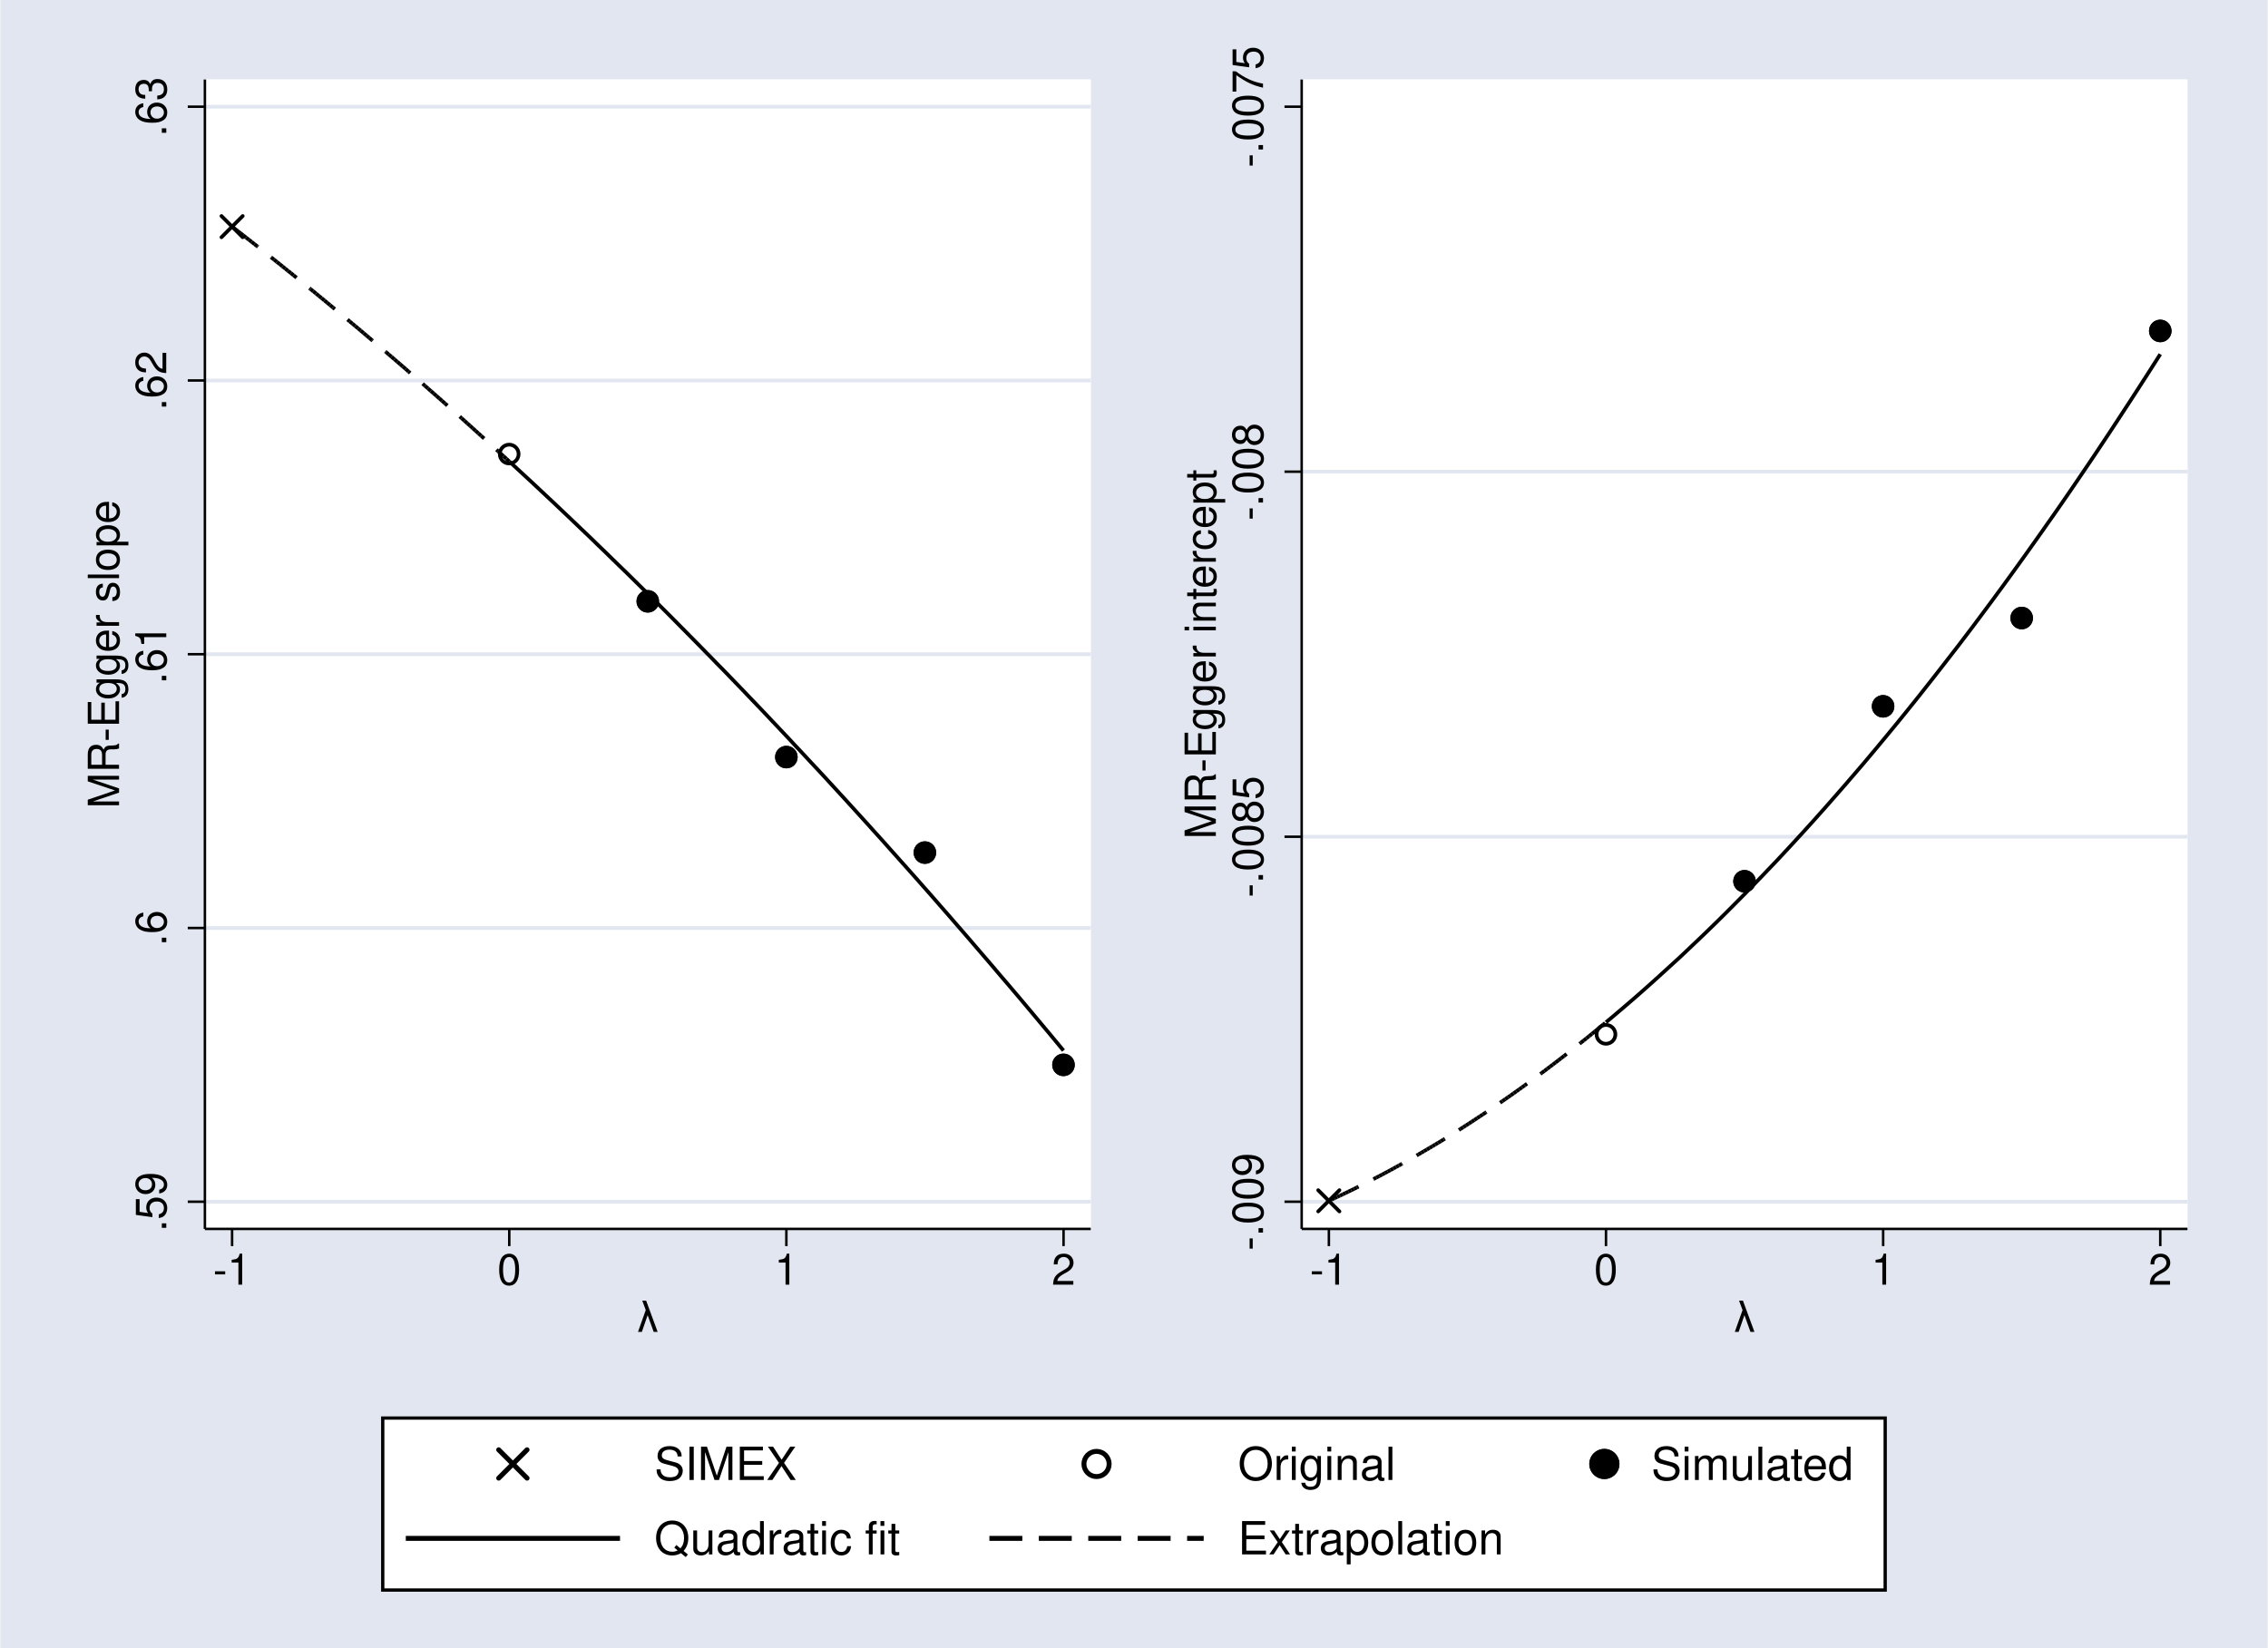
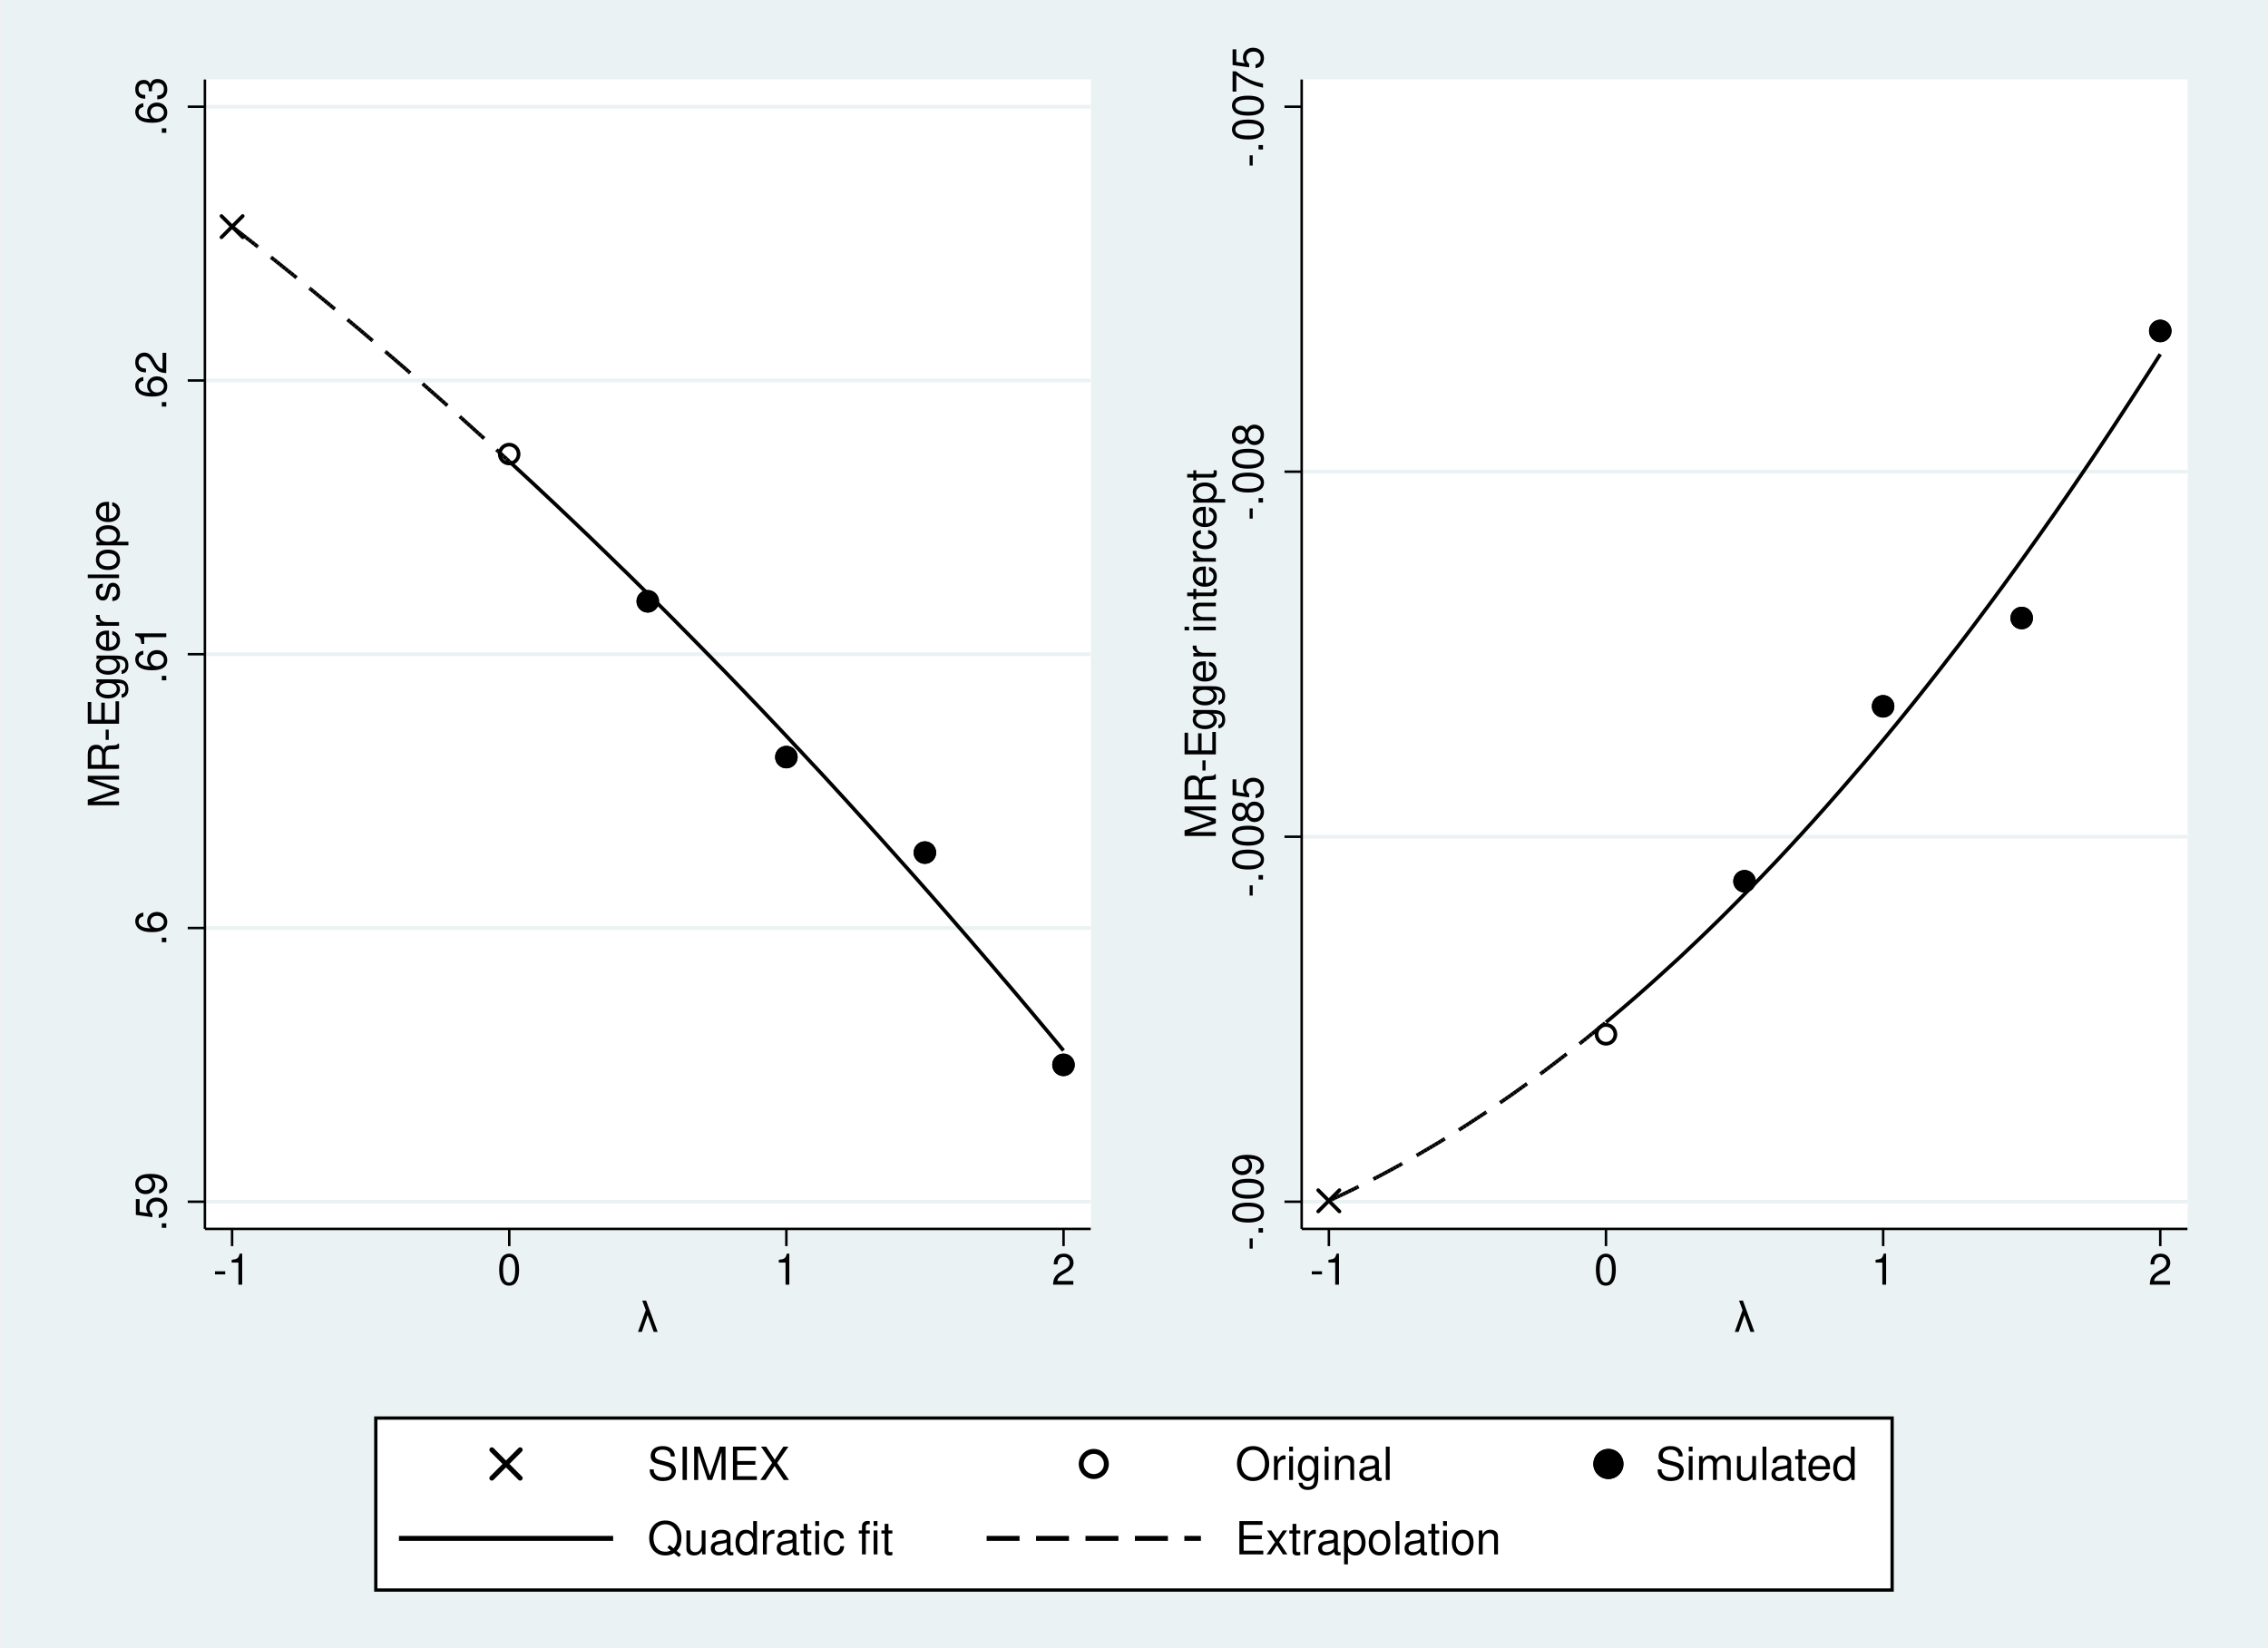
<svg xmlns="http://www.w3.org/2000/svg" version="1.1" width="600px" height="436px" viewBox="0 0 3960 2880">
-   <rect x="0" y="0" width="3960" height="2880" style="fill:#E1E6F0;stroke:none" />
-   <rect x="0.00" y="0.00" width="3959.88" height="2880.00" style="fill:#E1E6F0" />
-   <rect x="2.88" y="2.88" width="3954.12" height="2874.24" style="fill:none;stroke:#E1E6F0;stroke-width:5.76" />
-   <rect x="63.36" y="63.36" width="1916.64" height="2377.81" style="fill:#E1E6F0" />
-   <rect x="65.52" y="65.52" width="1912.32" height="2373.49" style="fill:none;stroke:#E1E6F0;stroke-width:4.32" />
+   <rect x="0" y="0" width="3960" height="2880" style="fill:#EAF2F3;stroke:none" />
+   <rect x="0.00" y="0.00" width="3959.88" height="2880.00" style="fill:#EAF2F3" />
+   <rect x="2.88" y="2.88" width="3954.12" height="2874.24" style="fill:none;stroke:#EAF2F3;stroke-width:5.76" />
+   <rect x="63.36" y="63.36" width="1916.64" height="2377.81" style="fill:#EAF2F3" />
+   <rect x="65.52" y="65.52" width="1912.32" height="2373.49" style="fill:none;stroke:#EAF2F3;stroke-width:4.32" />
  <rect x="356.40" y="138.98" width="1547.99" height="2009.02" style="fill:#FFFFFF" />
  <rect x="358.56" y="141.14" width="1543.67" height="2004.70" style="fill:none;stroke:#FFFFFF;stroke-width:4.32" />
-   <line x1="356.40" y1="2100.47" x2="1904.39" y2="2100.47" style="stroke:#E1E6F0;stroke-width:6.48" />
-   <line x1="356.40" y1="1622.04" x2="1904.39" y2="1622.04" style="stroke:#E1E6F0;stroke-width:6.48" />
-   <line x1="356.40" y1="1143.49" x2="1904.39" y2="1143.49" style="stroke:#E1E6F0;stroke-width:6.48" />
-   <line x1="356.40" y1="665.05" x2="1904.39" y2="665.05" style="stroke:#E1E6F0;stroke-width:6.48" />
-   <line x1="356.40" y1="186.50" x2="1904.39" y2="186.50" style="stroke:#E1E6F0;stroke-width:6.48" />
+   <line x1="356.40" y1="2100.47" x2="1904.39" y2="2100.47" style="stroke:#EAF2F3;stroke-width:6.48" />
+   <line x1="356.40" y1="1622.04" x2="1904.39" y2="1622.04" style="stroke:#EAF2F3;stroke-width:6.48" />
+   <line x1="356.40" y1="1143.49" x2="1904.39" y2="1143.49" style="stroke:#EAF2F3;stroke-width:6.48" />
+   <line x1="356.40" y1="665.05" x2="1904.39" y2="665.05" style="stroke:#EAF2F3;stroke-width:6.48" />
+   <line x1="356.40" y1="186.50" x2="1904.39" y2="186.50" style="stroke:#EAF2F3;stroke-width:6.48" />
  <circle cx="1856.75" cy="1861.26" r="19.70" style="fill:#000000" />
  <circle cx="1856.75" cy="1861.26" r="16.46" style="fill:none;stroke:#000000;stroke-width:6.48" />
  <circle cx="1614.57" cy="1490.24" r="19.70" style="fill:#000000" />
  <circle cx="1614.57" cy="1490.24" r="16.46" style="fill:none;stroke:#000000;stroke-width:6.48" />
  <circle cx="1372.51" cy="1323.30" r="19.70" style="fill:#000000" />
  <circle cx="1372.51" cy="1323.30" r="16.46" style="fill:none;stroke:#000000;stroke-width:6.48" />
  <circle cx="1130.33" cy="1051.04" r="19.70" style="fill:#000000" />
  <circle cx="1130.33" cy="1051.04" r="16.46" style="fill:none;stroke:#000000;stroke-width:6.48" />
  <path d=" M888.15 806.38 L897.93 815.41 L907.71 824.45 L917.48 833.48 L927.38 842.64 L937.16 851.80 L946.94 860.96 L956.71 870.11 L966.49 879.27 L976.26 888.55 L986.04 897.83 L995.82 907.12 L1005.59 916.40 L1015.37 925.80 L1025.15 935.08 L1034.92 944.49 L1044.70 954.02 L1054.47 963.42 L1064.25 972.95 L1074.03 982.48 L1083.80 992.01 L1093.70 1001.54 L1103.48 1011.19 L1113.26 1020.85 L1123.03 1030.50 L1132.81 1040.15 L1142.58 1049.80 L1152.36 1059.58 L1162.14 1069.36 L1171.91 1079.13 L1181.69 1089.03 L1191.46 1098.93 L1201.24 1108.83 L1211.02 1118.73 L1220.79 1128.64 L1230.57 1138.66 L1240.35 1148.56 L1250.12 1158.71 L1260.02 1168.73 L1269.80 1178.76 L1279.58 1188.90 L1289.35 1199.05 L1299.13 1209.20 L1308.90 1219.47 L1318.68 1229.62 L1328.46 1239.89 L1338.23 1250.16 L1348.01 1260.56 L1357.79 1270.83 L1367.56 1281.22 L1377.34 1291.62 L1387.11 1302.14 L1396.89 1312.53 L1406.67 1323.05 L1416.44 1333.57 L1426.34 1344.09 L1436.12 1354.61 L1445.90 1365.25 L1455.67 1375.90 L1465.45 1386.54 L1475.22 1397.18 L1485.00 1407.95 L1494.78 1418.71 L1504.55 1429.48 L1514.33 1440.25 L1524.11 1451.14 L1533.88 1461.90 L1543.66 1472.79 L1553.43 1483.81 L1563.21 1494.70 L1572.99 1505.71 L1582.76 1516.60 L1592.66 1527.74 L1602.44 1538.76 L1612.22 1549.89 L1621.99 1560.91 L1631.77 1572.05 L1641.54 1583.31 L1651.32 1594.44 L1661.10 1605.71 L1670.87 1616.97 L1680.65 1628.23 L1690.43 1639.49 L1700.20 1650.88 L1709.98 1662.26 L1719.75 1673.65 L1729.53 1685.03 L1739.31 1696.54 L1749.08 1708.05 L1758.98 1719.56 L1768.76 1731.07 L1778.54 1742.58 L1788.31 1754.21 L1798.09 1765.84 L1807.86 1777.48 L1817.64 1789.23 L1827.42 1800.87 L1837.19 1812.62 L1846.97 1824.38 L1856.75 1836.26" stroke-linejoin="round" style="fill:none;stroke:#000000;stroke-width:6.48" />
  <line x1="385.37" y1="414.69" x2="422.47" y2="377.59" stroke-linecap="round" style="fill:none;stroke:#000000;stroke-width:6.48" />
  <line x1="422.47" y1="414.69" x2="385.37" y2="377.59" stroke-linecap="round" style="fill:none;stroke:#000000;stroke-width:6.48" />
  <line x1="403.92" y1="396.14" x2="408.75" y2="399.97" style="stroke:#000000;stroke-width:6.48" />
  <line x1="408.75" y1="399.97" x2="413.70" y2="403.81" style="stroke:#000000;stroke-width:6.48" />
  <line x1="413.70" y1="403.81" x2="418.52" y2="407.52" style="stroke:#000000;stroke-width:6.48" />
  <line x1="418.52" y1="407.52" x2="423.47" y2="411.36" style="stroke:#000000;stroke-width:6.48" />
  <line x1="423.47" y1="411.36" x2="428.30" y2="415.19" style="stroke:#000000;stroke-width:6.48" />
  <line x1="428.30" y1="415.19" x2="433.25" y2="419.03" style="stroke:#000000;stroke-width:6.48" />
  <line x1="433.25" y1="419.03" x2="438.20" y2="422.87" style="stroke:#000000;stroke-width:6.48" />
  <line x1="438.20" y1="422.87" x2="443.03" y2="426.70" style="stroke:#000000;stroke-width:6.48" />
  <line x1="443.03" y1="426.70" x2="447.98" y2="430.54" style="stroke:#000000;stroke-width:6.48" />
  <line x1="447.98" y1="430.54" x2="449.21" y2="431.53" style="stroke:#000000;stroke-width:6.48" />
  <line x1="471.74" y1="449.47" x2="472.35" y2="449.97" style="stroke:#000000;stroke-width:6.48" />
  <line x1="472.35" y1="449.97" x2="477.30" y2="453.81" style="stroke:#000000;stroke-width:6.48" />
  <line x1="477.30" y1="453.81" x2="482.13" y2="457.77" style="stroke:#000000;stroke-width:6.48" />
  <line x1="482.13" y1="457.77" x2="487.08" y2="461.60" style="stroke:#000000;stroke-width:6.48" />
  <line x1="487.08" y1="461.60" x2="491.91" y2="465.56" style="stroke:#000000;stroke-width:6.48" />
  <line x1="491.91" y1="465.56" x2="496.86" y2="469.52" style="stroke:#000000;stroke-width:6.48" />
  <line x1="496.86" y1="469.52" x2="501.68" y2="473.48" style="stroke:#000000;stroke-width:6.48" />
  <line x1="501.68" y1="473.48" x2="506.63" y2="477.32" style="stroke:#000000;stroke-width:6.48" />
  <line x1="506.63" y1="477.32" x2="511.46" y2="481.28" style="stroke:#000000;stroke-width:6.48" />
  <line x1="511.46" y1="481.28" x2="516.41" y2="485.24" style="stroke:#000000;stroke-width:6.48" />
  <line x1="516.41" y1="485.24" x2="516.66" y2="485.49" style="stroke:#000000;stroke-width:6.48" />
  <line x1="539.05" y1="503.68" x2="540.91" y2="505.16" style="stroke:#000000;stroke-width:6.48" />
  <line x1="540.91" y1="505.16" x2="545.74" y2="509.12" style="stroke:#000000;stroke-width:6.48" />
  <line x1="545.74" y1="509.12" x2="550.69" y2="513.08" style="stroke:#000000;stroke-width:6.48" />
  <line x1="550.69" y1="513.08" x2="555.51" y2="517.17" style="stroke:#000000;stroke-width:6.48" />
  <line x1="555.51" y1="517.17" x2="560.46" y2="521.13" style="stroke:#000000;stroke-width:6.48" />
  <line x1="560.46" y1="521.13" x2="565.29" y2="525.21" style="stroke:#000000;stroke-width:6.48" />
  <line x1="565.29" y1="525.21" x2="570.24" y2="529.17" style="stroke:#000000;stroke-width:6.48" />
  <line x1="570.24" y1="529.17" x2="575.07" y2="533.26" style="stroke:#000000;stroke-width:6.48" />
  <line x1="575.07" y1="533.26" x2="580.02" y2="537.34" style="stroke:#000000;stroke-width:6.48" />
  <line x1="580.02" y1="537.34" x2="583.48" y2="540.19" style="stroke:#000000;stroke-width:6.48" />
  <line x1="605.63" y1="558.62" x2="609.35" y2="561.72" style="stroke:#000000;stroke-width:6.48" />
  <line x1="609.35" y1="561.72" x2="614.29" y2="565.80" style="stroke:#000000;stroke-width:6.48" />
  <line x1="614.29" y1="565.80" x2="619.12" y2="569.89" style="stroke:#000000;stroke-width:6.48" />
  <line x1="619.12" y1="569.89" x2="624.07" y2="573.97" style="stroke:#000000;stroke-width:6.48" />
  <line x1="624.07" y1="573.97" x2="628.90" y2="578.05" style="stroke:#000000;stroke-width:6.48" />
  <line x1="628.90" y1="578.05" x2="633.85" y2="582.26" style="stroke:#000000;stroke-width:6.48" />
  <line x1="633.85" y1="582.26" x2="638.67" y2="586.35" style="stroke:#000000;stroke-width:6.48" />
  <line x1="638.67" y1="586.35" x2="643.62" y2="590.55" style="stroke:#000000;stroke-width:6.48" />
  <line x1="643.62" y1="590.55" x2="648.45" y2="594.64" style="stroke:#000000;stroke-width:6.48" />
  <line x1="648.45" y1="594.64" x2="649.56" y2="595.63" style="stroke:#000000;stroke-width:6.48" />
  <line x1="671.59" y1="614.31" x2="672.95" y2="615.43" style="stroke:#000000;stroke-width:6.48" />
  <line x1="672.95" y1="615.43" x2="677.78" y2="619.64" style="stroke:#000000;stroke-width:6.48" />
  <line x1="677.78" y1="619.64" x2="682.73" y2="623.84" style="stroke:#000000;stroke-width:6.48" />
  <line x1="682.73" y1="623.84" x2="687.68" y2="628.05" style="stroke:#000000;stroke-width:6.48" />
  <line x1="687.68" y1="628.05" x2="692.51" y2="632.26" style="stroke:#000000;stroke-width:6.48" />
  <line x1="692.51" y1="632.26" x2="697.46" y2="636.47" style="stroke:#000000;stroke-width:6.48" />
  <line x1="697.46" y1="636.47" x2="702.28" y2="640.67" style="stroke:#000000;stroke-width:6.48" />
  <line x1="702.28" y1="640.67" x2="707.23" y2="644.88" style="stroke:#000000;stroke-width:6.48" />
  <line x1="707.23" y1="644.88" x2="712.06" y2="649.21" style="stroke:#000000;stroke-width:6.48" />
  <line x1="712.06" y1="649.21" x2="715.15" y2="651.94" style="stroke:#000000;stroke-width:6.48" />
  <line x1="736.93" y1="670.75" x2="741.39" y2="674.71" style="stroke:#000000;stroke-width:6.48" />
  <line x1="741.39" y1="674.71" x2="746.34" y2="679.04" style="stroke:#000000;stroke-width:6.48" />
  <line x1="746.34" y1="679.04" x2="751.16" y2="683.37" style="stroke:#000000;stroke-width:6.48" />
  <line x1="751.16" y1="683.37" x2="756.11" y2="687.58" style="stroke:#000000;stroke-width:6.48" />
  <line x1="756.11" y1="687.58" x2="760.94" y2="691.91" style="stroke:#000000;stroke-width:6.48" />
  <line x1="760.94" y1="691.91" x2="765.89" y2="696.24" style="stroke:#000000;stroke-width:6.48" />
  <line x1="765.89" y1="696.24" x2="770.84" y2="700.57" style="stroke:#000000;stroke-width:6.48" />
  <line x1="770.84" y1="700.57" x2="775.67" y2="704.90" style="stroke:#000000;stroke-width:6.48" />
  <line x1="775.67" y1="704.90" x2="780.12" y2="708.86" style="stroke:#000000;stroke-width:6.48" />
  <line x1="801.78" y1="728.04" x2="804.99" y2="731.01" style="stroke:#000000;stroke-width:6.48" />
  <line x1="804.99" y1="731.01" x2="809.94" y2="735.35" style="stroke:#000000;stroke-width:6.48" />
  <line x1="809.94" y1="735.35" x2="814.77" y2="739.80" style="stroke:#000000;stroke-width:6.48" />
  <line x1="814.77" y1="739.80" x2="819.72" y2="744.13" style="stroke:#000000;stroke-width:6.48" />
  <line x1="819.72" y1="744.13" x2="824.55" y2="748.59" style="stroke:#000000;stroke-width:6.48" />
  <line x1="824.55" y1="748.59" x2="829.50" y2="753.04" style="stroke:#000000;stroke-width:6.48" />
  <line x1="829.50" y1="753.04" x2="834.32" y2="757.37" style="stroke:#000000;stroke-width:6.48" />
  <line x1="834.32" y1="757.37" x2="839.27" y2="761.83" style="stroke:#000000;stroke-width:6.48" />
  <line x1="839.27" y1="761.83" x2="844.22" y2="766.28" style="stroke:#000000;stroke-width:6.48" />
  <line x1="844.22" y1="766.28" x2="844.47" y2="766.53" style="stroke:#000000;stroke-width:6.48" />
  <line x1="865.88" y1="785.96" x2="868.60" y2="788.56" style="stroke:#000000;stroke-width:6.48" />
  <line x1="868.60" y1="788.56" x2="873.55" y2="793.01" style="stroke:#000000;stroke-width:6.48" />
  <line x1="873.55" y1="793.01" x2="878.38" y2="797.47" style="stroke:#000000;stroke-width:6.48" />
  <line x1="878.38" y1="797.47" x2="883.33" y2="801.93" style="stroke:#000000;stroke-width:6.48" />
  <line x1="883.33" y1="801.93" x2="888.15" y2="806.38" style="stroke:#000000;stroke-width:6.48" />
  <path d="" stroke-linejoin="round" style="fill:none;stroke:#000000;stroke-width:6.48" />
  <circle cx="888.15" cy="793.63" r="16.46" style="fill:none;stroke:#000000;stroke-width:6.48" />
  <line x1="356.40" y1="2148.00" x2="356.40" y2="138.98" style="stroke:#000000;stroke-width:4.32" />
  <line x1="356.40" y1="2100.47" x2="326.45" y2="2100.47" style="stroke:#000000;stroke-width:4.32" />
  <text x="288.92" y="2100.47" style="font-family:'Helvetica';font-size:74.99px;fill:#000000" transform="rotate(-90 288.92,2100.47)" text-anchor="middle">.59</text>
  <line x1="356.40" y1="1622.04" x2="326.45" y2="1622.04" style="stroke:#000000;stroke-width:4.32" />
  <text x="288.92" y="1622.04" style="font-family:'Helvetica';font-size:74.99px;fill:#000000" transform="rotate(-90 288.92,1622.04)" text-anchor="middle">.6</text>
  <line x1="356.40" y1="1143.49" x2="326.45" y2="1143.49" style="stroke:#000000;stroke-width:4.32" />
  <text x="288.92" y="1143.49" style="font-family:'Helvetica';font-size:74.99px;fill:#000000" transform="rotate(-90 288.92,1143.49)" text-anchor="middle">.61</text>
  <line x1="356.40" y1="665.05" x2="326.45" y2="665.05" style="stroke:#000000;stroke-width:4.32" />
  <text x="288.92" y="665.05" style="font-family:'Helvetica';font-size:74.99px;fill:#000000" transform="rotate(-90 288.92,665.05)" text-anchor="middle">.62</text>
  <line x1="356.40" y1="186.50" x2="326.45" y2="186.50" style="stroke:#000000;stroke-width:4.32" />
  <text x="288.92" y="186.50" style="font-family:'Helvetica';font-size:74.99px;fill:#000000" transform="rotate(-90 288.92,186.50)" text-anchor="middle">.63</text>
  <text x="206.38" y="1143.49" style="font-family:'Helvetica';font-size:74.99px;fill:#000000" transform="rotate(-90 206.38,1143.49)" text-anchor="middle">MR-Egger slope</text>
  <line x1="356.40" y1="2148.00" x2="1904.39" y2="2148.00" style="stroke:#000000;stroke-width:4.32" />
  <line x1="403.92" y1="2148.00" x2="403.92" y2="2178.07" style="stroke:#000000;stroke-width:4.32" />
  <text x="403.92" y="2245.48" style="font-family:'Helvetica';font-size:74.99px;fill:#000000" text-anchor="middle">-1</text>
  <line x1="888.28" y1="2148.00" x2="888.28" y2="2178.07" style="stroke:#000000;stroke-width:4.32" />
  <text x="888.28" y="2245.48" style="font-family:'Helvetica';font-size:74.99px;fill:#000000" text-anchor="middle">0</text>
  <line x1="1372.51" y1="2148.00" x2="1372.51" y2="2178.07" style="stroke:#000000;stroke-width:4.32" />
  <text x="1372.51" y="2245.48" style="font-family:'Helvetica';font-size:74.99px;fill:#000000" text-anchor="middle">1</text>
  <line x1="1856.87" y1="2148.00" x2="1856.87" y2="2178.07" style="stroke:#000000;stroke-width:4.32" />
  <text x="1856.87" y="2245.48" style="font-family:'Helvetica';font-size:74.99px;fill:#000000" text-anchor="middle">2</text>
  <text x="1130.33" y="2328.02" style="font-family:'Helvetica';font-size:74.99px;fill:#000000" text-anchor="middle">λ</text>
-   <rect x="1980.00" y="63.36" width="1916.52" height="2377.81" style="fill:#E1E6F0" />
-   <rect x="1982.16" y="65.52" width="1912.20" height="2373.49" style="fill:none;stroke:#E1E6F0;stroke-width:4.32" />
+   <rect x="1980.00" y="63.36" width="1916.52" height="2377.81" style="fill:#EAF2F3" />
+   <rect x="1982.16" y="65.52" width="1912.20" height="2373.49" style="fill:none;stroke:#EAF2F3;stroke-width:4.32" />
  <rect x="2273.04" y="138.98" width="1547.87" height="2009.02" style="fill:#FFFFFF" />
  <rect x="2275.20" y="141.14" width="1543.55" height="2004.70" style="fill:none;stroke:#FFFFFF;stroke-width:4.32" />
-   <line x1="2273.04" y1="2100.47" x2="3820.91" y2="2100.47" style="stroke:#E1E6F0;stroke-width:6.48" />
-   <line x1="2273.04" y1="1462.52" x2="3820.91" y2="1462.52" style="stroke:#E1E6F0;stroke-width:6.48" />
-   <line x1="2273.04" y1="824.45" x2="3820.91" y2="824.45" style="stroke:#E1E6F0;stroke-width:6.48" />
+   <line x1="2273.04" y1="2100.47" x2="3820.91" y2="2100.47" style="stroke:#EAF2F3;stroke-width:6.48" />
+   <line x1="2273.04" y1="1462.52" x2="3820.91" y2="1462.52" style="stroke:#EAF2F3;stroke-width:6.48" />
+   <line x1="2273.04" y1="824.45" x2="3820.91" y2="824.45" style="stroke:#EAF2F3;stroke-width:6.48" />
  <circle cx="3773.39" cy="578.43" r="19.70" style="fill:#000000" />
  <circle cx="3773.39" cy="578.43" r="16.46" style="fill:none;stroke:#000000;stroke-width:6.48" />
  <circle cx="3531.21" cy="1080.25" r="19.70" style="fill:#000000" />
  <circle cx="3531.21" cy="1080.25" r="16.46" style="fill:none;stroke:#000000;stroke-width:6.48" />
  <circle cx="3289.03" cy="1234.57" r="19.70" style="fill:#000000" />
  <circle cx="3289.03" cy="1234.57" r="16.46" style="fill:none;stroke:#000000;stroke-width:6.48" />
  <circle cx="3046.85" cy="1540.36" r="19.70" style="fill:#000000" />
  <circle cx="3046.85" cy="1540.36" r="16.46" style="fill:none;stroke:#000000;stroke-width:6.48" />
  <path d=" M2804.79 1786.88 L2814.57 1778.71 L2824.35 1770.42 L2834.12 1762.13 L2843.90 1753.72 L2853.68 1745.30 L2863.45 1736.76 L2873.23 1728.10 L2883.00 1719.44 L2892.78 1710.65 L2902.56 1701.74 L2912.33 1692.83 L2922.11 1683.92 L2932.01 1674.88 L2941.79 1665.73 L2951.56 1656.45 L2961.34 1647.16 L2971.11 1637.88 L2980.89 1628.48 L2990.67 1618.95 L3000.44 1609.42 L3010.22 1599.77 L3020.00 1589.99 L3029.77 1580.21 L3039.55 1570.31 L3049.32 1560.41 L3059.10 1550.39 L3068.88 1540.24 L3078.65 1530.09 L3088.43 1519.82 L3098.33 1509.55 L3108.11 1499.15 L3117.88 1488.64 L3127.66 1478.12 L3137.43 1467.47 L3147.21 1456.83 L3156.99 1446.06 L3166.76 1435.30 L3176.54 1424.28 L3186.32 1413.39 L3196.09 1402.26 L3205.87 1391.12 L3215.64 1379.98 L3225.42 1368.72 L3235.20 1357.33 L3244.97 1345.95 L3254.87 1334.44 L3264.65 1322.81 L3274.43 1311.17 L3284.20 1299.42 L3293.98 1287.66 L3303.75 1275.78 L3313.53 1263.90 L3323.31 1251.89 L3333.08 1239.77 L3342.86 1227.64 L3352.64 1215.39 L3362.41 1203.01 L3372.19 1190.64 L3381.96 1178.14 L3391.74 1165.64 L3401.52 1153.01 L3411.29 1140.39 L3421.19 1127.65 L3430.97 1114.77 L3440.75 1101.90 L3450.52 1088.91 L3460.30 1075.79 L3470.07 1062.67 L3479.85 1049.56 L3489.63 1036.19 L3499.40 1022.95 L3509.18 1009.46 L3518.96 995.97 L3528.73 982.36 L3538.51 968.75 L3548.28 955.01 L3558.06 941.27 L3567.84 927.41 L3577.61 913.43 L3587.51 899.44 L3597.29 885.34 L3607.07 871.23 L3616.84 857.00 L3626.62 842.64 L3636.39 828.28 L3646.17 813.81 L3655.95 799.33 L3665.72 784.72 L3675.50 770.00 L3685.28 755.27 L3695.05 740.42 L3704.83 725.45 L3714.60 710.47 L3724.38 695.50 L3734.16 680.40 L3743.93 665.18 L3753.83 649.83 L3763.61 634.49 L3773.39 619.14" stroke-linejoin="round" style="fill:none;stroke:#000000;stroke-width:6.48" />
  <line x1="2301.89" y1="2117.42" x2="2338.99" y2="2080.31" stroke-linecap="round" style="fill:none;stroke:#000000;stroke-width:6.48" />
  <line x1="2338.99" y1="2117.42" x2="2301.89" y2="2080.31" stroke-linecap="round" style="fill:none;stroke:#000000;stroke-width:6.48" />
  <line x1="2320.44" y1="2098.87" x2="2325.39" y2="2096.64" style="stroke:#000000;stroke-width:6.48" />
  <line x1="2325.39" y1="2096.64" x2="2330.21" y2="2094.41" style="stroke:#000000;stroke-width:6.48" />
  <line x1="2330.21" y1="2094.41" x2="2335.16" y2="2092.06" style="stroke:#000000;stroke-width:6.48" />
  <line x1="2335.16" y1="2092.06" x2="2339.99" y2="2089.83" style="stroke:#000000;stroke-width:6.48" />
  <line x1="2339.99" y1="2089.83" x2="2344.94" y2="2087.48" style="stroke:#000000;stroke-width:6.48" />
  <line x1="2344.94" y1="2087.48" x2="2349.89" y2="2085.13" style="stroke:#000000;stroke-width:6.48" />
  <line x1="2349.89" y1="2085.13" x2="2354.72" y2="2082.78" style="stroke:#000000;stroke-width:6.48" />
  <line x1="2354.72" y1="2082.78" x2="2359.67" y2="2080.43" style="stroke:#000000;stroke-width:6.48" />
  <line x1="2359.67" y1="2080.43" x2="2364.49" y2="2078.07" style="stroke:#000000;stroke-width:6.48" />
  <line x1="2364.49" y1="2078.07" x2="2369.44" y2="2075.60" style="stroke:#000000;stroke-width:6.48" />
  <line x1="2369.44" y1="2075.60" x2="2372.41" y2="2074.11" style="stroke:#000000;stroke-width:6.48" />
  <line x1="2398.15" y1="2061.00" x2="2398.77" y2="2060.75" style="stroke:#000000;stroke-width:6.48" />
  <line x1="2398.77" y1="2060.75" x2="2403.60" y2="2058.15" style="stroke:#000000;stroke-width:6.48" />
  <line x1="2403.60" y1="2058.15" x2="2408.55" y2="2055.68" style="stroke:#000000;stroke-width:6.48" />
  <line x1="2408.55" y1="2055.68" x2="2413.37" y2="2053.08" style="stroke:#000000;stroke-width:6.48" />
  <line x1="2413.37" y1="2053.08" x2="2418.32" y2="2050.48" style="stroke:#000000;stroke-width:6.48" />
  <line x1="2418.32" y1="2050.48" x2="2423.15" y2="2047.88" style="stroke:#000000;stroke-width:6.48" />
  <line x1="2423.15" y1="2047.88" x2="2428.10" y2="2045.28" style="stroke:#000000;stroke-width:6.48" />
  <line x1="2428.10" y1="2045.28" x2="2433.05" y2="2042.56" style="stroke:#000000;stroke-width:6.48" />
  <line x1="2433.05" y1="2042.56" x2="2437.88" y2="2039.83" style="stroke:#000000;stroke-width:6.48" />
  <line x1="2437.88" y1="2039.83" x2="2442.82" y2="2037.24" style="stroke:#000000;stroke-width:6.48" />
  <line x1="2442.82" y1="2037.24" x2="2447.65" y2="2034.51" style="stroke:#000000;stroke-width:6.48" />
  <line x1="2447.65" y1="2034.51" x2="2448.77" y2="2033.77" style="stroke:#000000;stroke-width:6.48" />
  <line x1="2473.89" y1="2019.66" x2="2476.98" y2="2017.81" style="stroke:#000000;stroke-width:6.48" />
  <line x1="2476.98" y1="2017.81" x2="2481.93" y2="2014.96" style="stroke:#000000;stroke-width:6.48" />
  <line x1="2481.93" y1="2014.96" x2="2486.76" y2="2012.11" style="stroke:#000000;stroke-width:6.48" />
  <line x1="2486.76" y1="2012.11" x2="2491.71" y2="2009.27" style="stroke:#000000;stroke-width:6.48" />
  <line x1="2491.71" y1="2009.27" x2="2496.53" y2="2006.42" style="stroke:#000000;stroke-width:6.48" />
  <line x1="2496.53" y1="2006.42" x2="2501.48" y2="2003.45" style="stroke:#000000;stroke-width:6.48" />
  <line x1="2501.48" y1="2003.45" x2="2506.31" y2="2000.61" style="stroke:#000000;stroke-width:6.48" />
  <line x1="2506.31" y1="2000.61" x2="2511.26" y2="1997.63" style="stroke:#000000;stroke-width:6.48" />
  <line x1="2511.26" y1="1997.63" x2="2516.21" y2="1994.66" style="stroke:#000000;stroke-width:6.48" />
  <line x1="2516.21" y1="1994.66" x2="2521.04" y2="1991.69" style="stroke:#000000;stroke-width:6.48" />
  <line x1="2521.04" y1="1991.69" x2="2523.26" y2="1990.33" style="stroke:#000000;stroke-width:6.48" />
  <line x1="2547.77" y1="1975.11" x2="2550.36" y2="1973.38" style="stroke:#000000;stroke-width:6.48" />
  <line x1="2550.36" y1="1973.38" x2="2555.31" y2="1970.29" style="stroke:#000000;stroke-width:6.48" />
  <line x1="2555.31" y1="1970.29" x2="2560.14" y2="1967.07" style="stroke:#000000;stroke-width:6.48" />
  <line x1="2560.14" y1="1967.07" x2="2565.09" y2="1963.97" style="stroke:#000000;stroke-width:6.48" />
  <line x1="2565.09" y1="1963.97" x2="2569.92" y2="1960.76" style="stroke:#000000;stroke-width:6.48" />
  <line x1="2569.92" y1="1960.76" x2="2574.87" y2="1957.54" style="stroke:#000000;stroke-width:6.48" />
  <line x1="2574.87" y1="1957.54" x2="2579.69" y2="1954.32" style="stroke:#000000;stroke-width:6.48" />
  <line x1="2579.69" y1="1954.32" x2="2584.64" y2="1951.10" style="stroke:#000000;stroke-width:6.48" />
  <line x1="2584.64" y1="1951.10" x2="2589.47" y2="1947.89" style="stroke:#000000;stroke-width:6.48" />
  <line x1="2589.47" y1="1947.89" x2="2594.42" y2="1944.67" style="stroke:#000000;stroke-width:6.48" />
  <line x1="2594.42" y1="1944.67" x2="2595.90" y2="1943.68" style="stroke:#000000;stroke-width:6.48" />
  <line x1="2619.79" y1="1927.47" x2="2623.75" y2="1924.62" style="stroke:#000000;stroke-width:6.48" />
  <line x1="2623.75" y1="1924.62" x2="2628.70" y2="1921.28" style="stroke:#000000;stroke-width:6.48" />
  <line x1="2628.70" y1="1921.28" x2="2633.52" y2="1917.81" style="stroke:#000000;stroke-width:6.48" />
  <line x1="2633.52" y1="1917.81" x2="2638.47" y2="1914.47" style="stroke:#000000;stroke-width:6.48" />
  <line x1="2638.47" y1="1914.47" x2="2643.30" y2="1911.01" style="stroke:#000000;stroke-width:6.48" />
  <line x1="2643.30" y1="1911.01" x2="2648.25" y2="1907.54" style="stroke:#000000;stroke-width:6.48" />
  <line x1="2648.25" y1="1907.54" x2="2653.08" y2="1904.08" style="stroke:#000000;stroke-width:6.48" />
  <line x1="2653.08" y1="1904.08" x2="2658.03" y2="1900.49" style="stroke:#000000;stroke-width:6.48" />
  <line x1="2658.03" y1="1900.49" x2="2662.85" y2="1897.02" style="stroke:#000000;stroke-width:6.48" />
  <line x1="2662.85" y1="1897.02" x2="2666.81" y2="1894.18" style="stroke:#000000;stroke-width:6.48" />
  <line x1="2690.08" y1="1877.10" x2="2692.31" y2="1875.49" style="stroke:#000000;stroke-width:6.48" />
  <line x1="2692.31" y1="1875.49" x2="2697.13" y2="1871.90" style="stroke:#000000;stroke-width:6.48" />
  <line x1="2697.13" y1="1871.90" x2="2702.08" y2="1868.19" style="stroke:#000000;stroke-width:6.48" />
  <line x1="2702.08" y1="1868.19" x2="2706.91" y2="1864.48" style="stroke:#000000;stroke-width:6.48" />
  <line x1="2706.91" y1="1864.48" x2="2711.86" y2="1860.76" style="stroke:#000000;stroke-width:6.48" />
  <line x1="2711.86" y1="1860.76" x2="2716.68" y2="1857.05" style="stroke:#000000;stroke-width:6.48" />
  <line x1="2716.68" y1="1857.05" x2="2721.63" y2="1853.34" style="stroke:#000000;stroke-width:6.48" />
  <line x1="2721.63" y1="1853.34" x2="2726.46" y2="1849.50" style="stroke:#000000;stroke-width:6.48" />
  <line x1="2726.46" y1="1849.50" x2="2731.41" y2="1845.79" style="stroke:#000000;stroke-width:6.48" />
  <line x1="2731.41" y1="1845.79" x2="2735.99" y2="1842.20" style="stroke:#000000;stroke-width:6.48" />
  <line x1="2758.64" y1="1824.38" x2="2760.74" y2="1822.65" style="stroke:#000000;stroke-width:6.48" />
  <line x1="2760.74" y1="1822.65" x2="2765.69" y2="1818.81" style="stroke:#000000;stroke-width:6.48" />
  <line x1="2765.69" y1="1818.81" x2="2770.52" y2="1814.85" style="stroke:#000000;stroke-width:6.48" />
  <line x1="2770.52" y1="1814.85" x2="2775.47" y2="1810.89" style="stroke:#000000;stroke-width:6.48" />
  <line x1="2775.47" y1="1810.89" x2="2780.29" y2="1806.93" style="stroke:#000000;stroke-width:6.48" />
  <line x1="2780.29" y1="1806.93" x2="2785.24" y2="1802.97" style="stroke:#000000;stroke-width:6.48" />
  <line x1="2785.24" y1="1802.97" x2="2790.07" y2="1799.01" style="stroke:#000000;stroke-width:6.48" />
  <line x1="2790.07" y1="1799.01" x2="2795.02" y2="1794.93" style="stroke:#000000;stroke-width:6.48" />
  <line x1="2795.02" y1="1794.93" x2="2799.84" y2="1790.84" style="stroke:#000000;stroke-width:6.48" />
  <line x1="2799.84" y1="1790.84" x2="2803.31" y2="1788.12" style="stroke:#000000;stroke-width:6.48" />
  <path d="" stroke-linejoin="round" style="fill:none;stroke:#000000;stroke-width:6.48" />
  <circle cx="2804.79" cy="1807.92" r="16.46" style="fill:none;stroke:#000000;stroke-width:6.48" />
  <line x1="2273.04" y1="2148.00" x2="2273.04" y2="138.98" style="stroke:#000000;stroke-width:4.32" />
  <line x1="2273.04" y1="2100.47" x2="2242.97" y2="2100.47" style="stroke:#000000;stroke-width:4.32" />
  <text x="2205.44" y="2100.47" style="font-family:'Helvetica';font-size:74.99px;fill:#000000" transform="rotate(-90 2205.44,2100.47)" text-anchor="middle">-.009</text>
  <line x1="2273.04" y1="1462.52" x2="2242.97" y2="1462.52" style="stroke:#000000;stroke-width:4.32" />
  <text x="2205.44" y="1462.52" style="font-family:'Helvetica';font-size:74.99px;fill:#000000" transform="rotate(-90 2205.44,1462.52)" text-anchor="middle">-.0085</text>
  <line x1="2273.04" y1="824.45" x2="2242.97" y2="824.45" style="stroke:#000000;stroke-width:4.32" />
  <text x="2205.44" y="824.45" style="font-family:'Helvetica';font-size:74.99px;fill:#000000" transform="rotate(-90 2205.44,824.45)" text-anchor="middle">-.008</text>
  <line x1="2273.04" y1="186.50" x2="2242.97" y2="186.50" style="stroke:#000000;stroke-width:4.32" />
  <text x="2205.44" y="186.50" style="font-family:'Helvetica';font-size:74.99px;fill:#000000" transform="rotate(-90 2205.44,186.50)" text-anchor="middle">-.0075</text>
  <text x="2123.02" y="1143.49" style="font-family:'Helvetica';font-size:74.99px;fill:#000000" transform="rotate(-90 2123.02,1143.49)" text-anchor="middle">MR-Egger intercept</text>
  <line x1="2273.04" y1="2148.00" x2="3820.91" y2="2148.00" style="stroke:#000000;stroke-width:4.32" />
  <line x1="2320.56" y1="2148.00" x2="2320.56" y2="2178.07" style="stroke:#000000;stroke-width:4.32" />
  <text x="2320.56" y="2245.48" style="font-family:'Helvetica';font-size:74.99px;fill:#000000" text-anchor="middle">-1</text>
  <line x1="2804.79" y1="2148.00" x2="2804.79" y2="2178.07" style="stroke:#000000;stroke-width:4.32" />
  <text x="2804.79" y="2245.48" style="font-family:'Helvetica';font-size:74.99px;fill:#000000" text-anchor="middle">0</text>
  <line x1="3289.15" y1="2148.00" x2="3289.15" y2="2178.07" style="stroke:#000000;stroke-width:4.32" />
  <text x="3289.15" y="2245.48" style="font-family:'Helvetica';font-size:74.99px;fill:#000000" text-anchor="middle">1</text>
  <line x1="3773.39" y1="2148.00" x2="3773.39" y2="2178.07" style="stroke:#000000;stroke-width:4.32" />
  <text x="3773.39" y="2245.48" style="font-family:'Helvetica';font-size:74.99px;fill:#000000" text-anchor="middle">2</text>
  <text x="3046.97" y="2328.02" style="font-family:'Helvetica';font-size:74.99px;fill:#000000" text-anchor="middle">λ</text>
-   <rect x="664.29" y="2475.70" width="2631.30" height="306.41" style="fill:#FFFFFF" />
-   <rect x="667.17" y="2478.58" width="2625.54" height="300.65" style="fill:none;stroke:#000000;stroke-width:5.76" />
-   <line x1="869.82" y1="2583.62" x2="919.35" y2="2534.09" stroke-linecap="round" style="fill:none;stroke:#000000;stroke-width:8.64" />
-   <line x1="919.35" y1="2583.62" x2="869.82" y2="2534.09" stroke-linecap="round" style="fill:none;stroke:#000000;stroke-width:8.64" />
-   <circle cx="1914.54" cy="2558.86" r="22.03" style="fill:none;stroke:#000000;stroke-width:8.64" />
-   <circle cx="2801.95" cy="2558.86" r="26.35" style="fill:#000000" />
-   <circle cx="2801.95" cy="2558.86" r="22.03" style="fill:none;stroke:#000000;stroke-width:8.64" />
-   <line x1="707.48" y1="2688.92" x2="1081.82" y2="2688.92" style="stroke:#000000;stroke-width:8.64" />
-   <line x1="1727.30" y1="2688.92" x2="1784.85" y2="2688.92" style="stroke:#000000;stroke-width:8.64" />
-   <line x1="1813.68" y1="2688.92" x2="1871.22" y2="2688.92" style="stroke:#000000;stroke-width:8.64" />
-   <line x1="1900.06" y1="2688.92" x2="1957.60" y2="2688.92" style="stroke:#000000;stroke-width:8.64" />
-   <line x1="1986.44" y1="2688.92" x2="2043.98" y2="2688.92" style="stroke:#000000;stroke-width:8.64" />
-   <line x1="2072.81" y1="2688.92" x2="2101.77" y2="2688.92" style="stroke:#000000;stroke-width:8.64" />
-   <text x="1141.84" y="2586.87" style="font-family:'Helvetica';font-size:79.94px;fill:#000000">SIMEX</text>
-   <text x="2161.67" y="2586.87" style="font-family:'Helvetica';font-size:79.94px;fill:#000000">Original</text>
-   <text x="2883.87" y="2586.87" style="font-family:'Helvetica';font-size:79.94px;fill:#000000">Simulated</text>
-   <text x="1141.84" y="2716.94" style="font-family:'Helvetica';font-size:79.94px;fill:#000000">Quadratic fit</text>
-   <text x="2161.67" y="2716.94" style="font-family:'Helvetica';font-size:79.94px;fill:#000000">Extrapolation</text>
+   <rect x="652.16" y="2475.70" width="2655.55" height="306.41" style="fill:#FFFFFF" />
+   <rect x="655.04" y="2478.58" width="2649.79" height="300.65" style="fill:none;stroke:#000000;stroke-width:5.76" />
+   <line x1="857.82" y1="2583.62" x2="907.35" y2="2534.09" stroke-linecap="round" style="fill:none;stroke:#000000;stroke-width:8.64" />
+   <line x1="907.35" y1="2583.62" x2="857.82" y2="2534.09" stroke-linecap="round" style="fill:none;stroke:#000000;stroke-width:8.64" />
+   <circle cx="1909.71" cy="2558.86" r="22.03" style="fill:none;stroke:#000000;stroke-width:8.64" />
+   <circle cx="2809.00" cy="2558.86" r="26.35" style="fill:#000000" />
+   <circle cx="2809.00" cy="2558.86" r="22.03" style="fill:none;stroke:#000000;stroke-width:8.64" />
+   <line x1="695.48" y1="2688.92" x2="1069.82" y2="2688.92" style="stroke:#000000;stroke-width:8.64" />
+   <line x1="1722.48" y1="2688.92" x2="1780.02" y2="2688.92" style="stroke:#000000;stroke-width:8.64" />
+   <line x1="1808.85" y1="2688.92" x2="1866.40" y2="2688.92" style="stroke:#000000;stroke-width:8.64" />
+   <line x1="1895.23" y1="2688.92" x2="1952.78" y2="2688.92" style="stroke:#000000;stroke-width:8.64" />
+   <line x1="1981.61" y1="2688.92" x2="2039.28" y2="2688.92" style="stroke:#000000;stroke-width:8.64" />
+   <line x1="2067.99" y1="2688.92" x2="2096.94" y2="2688.92" style="stroke:#000000;stroke-width:8.64" />
+   <text x="1129.84" y="2586.87" style="font-family:'Helvetica';font-size:79.94px;fill:#000000">SIMEX</text>
+   <text x="2156.96" y="2586.87" style="font-family:'Helvetica';font-size:79.94px;fill:#000000">Original</text>
+   <text x="2891.05" y="2586.87" style="font-family:'Helvetica';font-size:79.94px;fill:#000000">Simulated</text>
+   <text x="1129.84" y="2716.94" style="font-family:'Helvetica';font-size:79.94px;fill:#000000">Quadratic fit</text>
+   <text x="2156.96" y="2716.94" style="font-family:'Helvetica';font-size:79.94px;fill:#000000">Extrapolation</text>
</svg>
